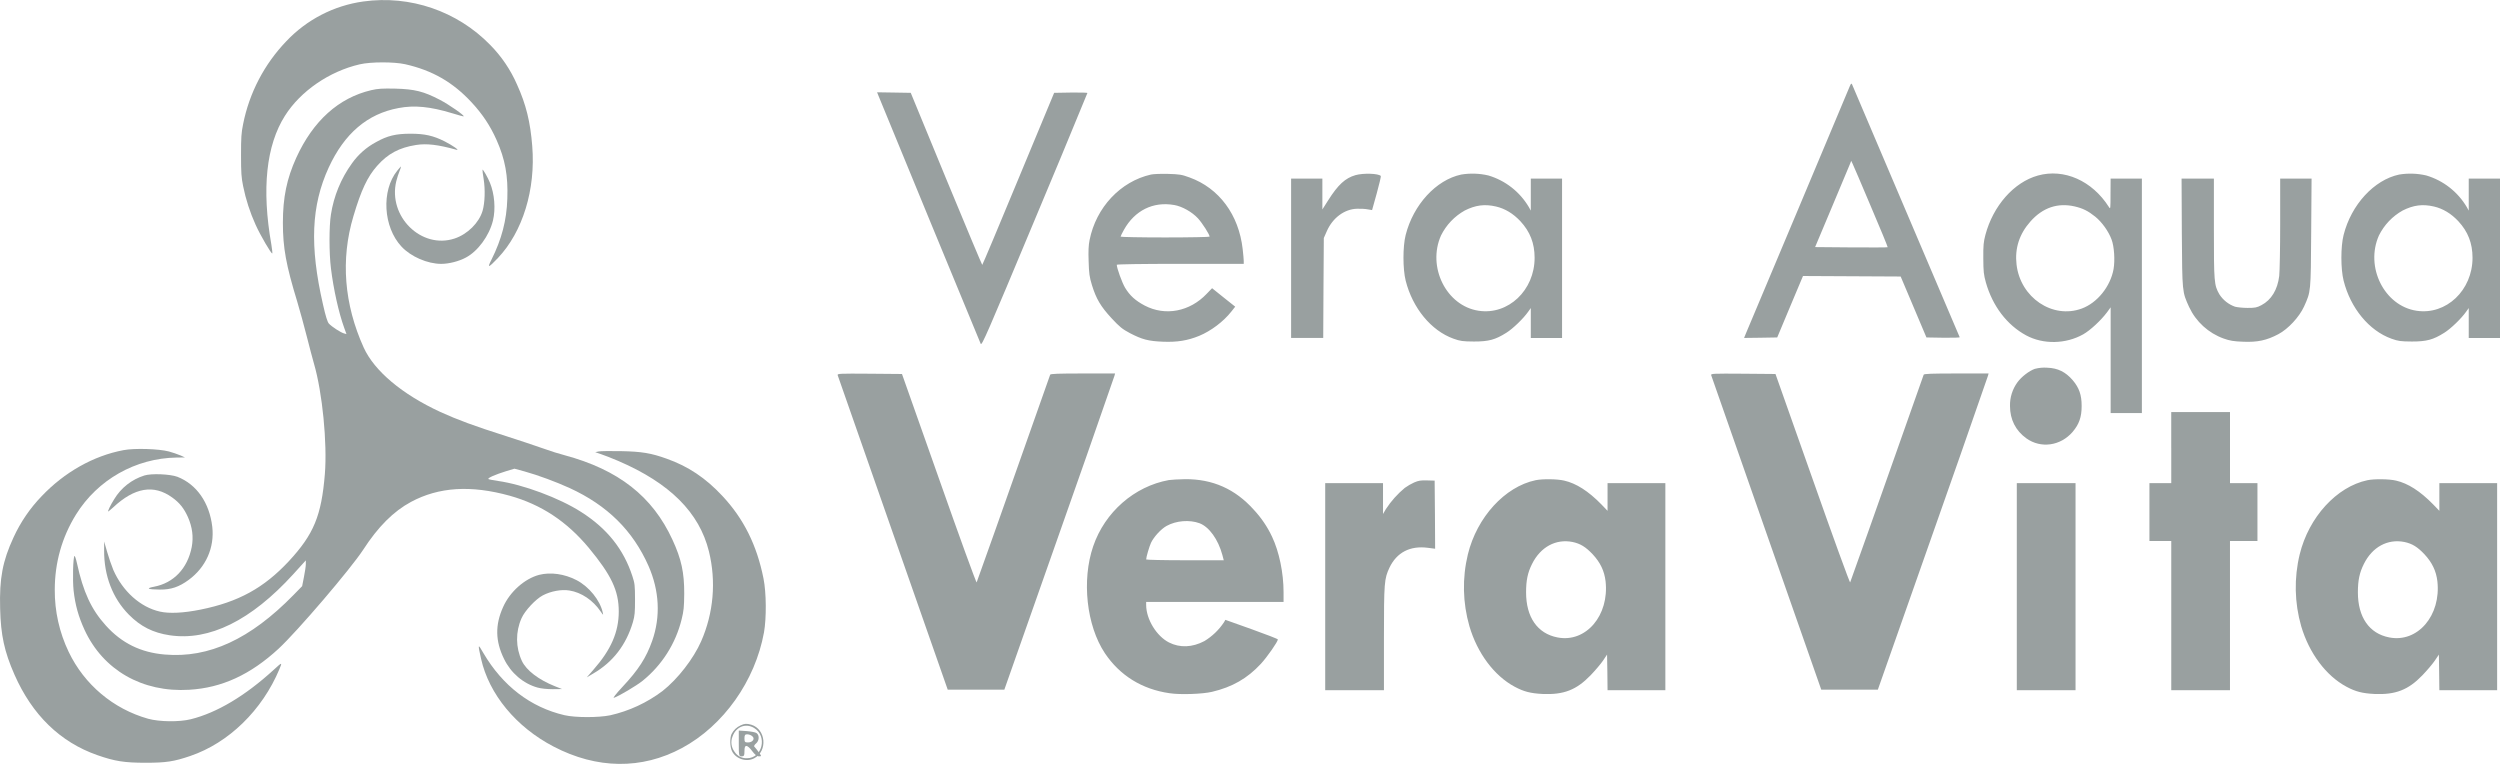
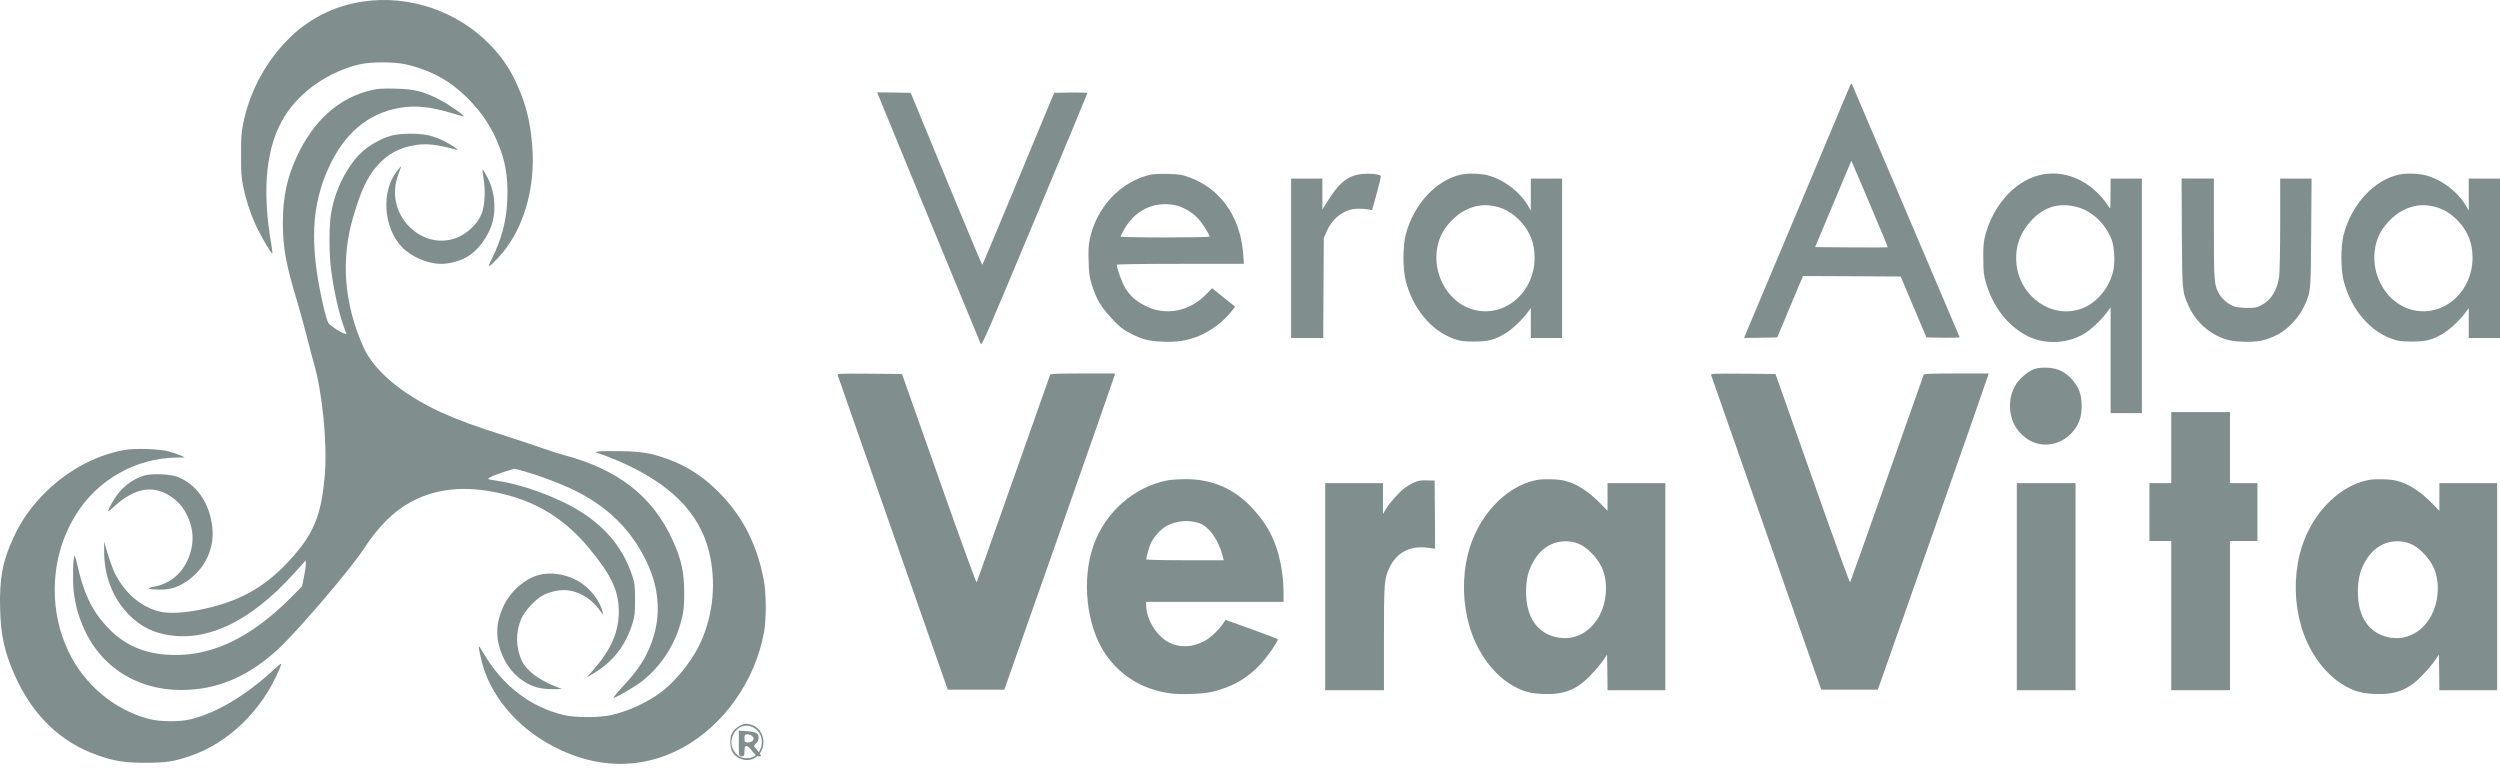
- <svg xmlns="http://www.w3.org/2000/svg" width="97" height="30">
+ <svg xmlns="http://www.w3.org/2000/svg" width="120" height="37">
  <defs>
    <filter color-interpolation-filters="auto" id="a">
-       <feColorMatrix in="SourceGraphic" values="0 0 0 0 0.6 0 0 0 0 0.627 0 0 0 0 0.627 0 0 0 1 0" />
+       <feColorMatrix in="SourceGraphic" values="0 0 0 0 0.502 0 0 0 0 0.558 0 0 0 0 0.558 0 0 0 1 0" />
    </filter>
  </defs>
  <g transform="translate(-103 -95)" filter="url(#a)" fill="none" fill-rule="evenodd">
    <g fill-rule="nonzero">
-       <path d="M117.1 95.057a5.069 5.069 0 00-2.992 1.544 6.452 6.452 0 00-1.675 3.214c-.07.343-.081.52-.081 1.209 0 .682.014.867.08 1.193a7 7 0 00.486 1.505c.18.401.614 1.146.647 1.11.01-.007-.008-.165-.037-.346-.38-2.162-.198-3.848.528-4.994.604-.957 1.725-1.726 2.905-1.997.43-.099 1.33-.099 1.76-.003 1.056.239 1.849.696 2.577 1.48.43.464.724.91.971 1.465.331.745.448 1.383.415 2.277-.025.834-.22 1.571-.614 2.359-.177.347-.125.33.25-.063.963-1.017 1.467-2.655 1.331-4.345-.074-.932-.239-1.61-.588-2.379a5.082 5.082 0 00-1.047-1.547 5.763 5.763 0 00-4.915-1.682z" fill="#1F60AD" />
-       <path d="M174.772 98.345c-.03.075-.926 2.21-1.992 4.746-1.067 2.531-1.978 4.703-2.026 4.816l-.084.205.643-.008.643-.011.5-1.194.5-1.19 1.893.01 1.897.01.5 1.182.5 1.182.65.011c.36.004.648-.003.64-.02-.01-.018-.949-2.22-2.084-4.895-1.136-2.674-2.08-4.891-2.095-4.922-.023-.04-.045-.02-.085.078zm.82 4.671c.368.858.657 1.567.65 1.576-.007.011-.644.011-1.416.007l-1.4-.012.662-1.575.702-1.675.036-.098.052.107c.03.06.35.807.714 1.67z" fill="#231F20" />
-       <path d="M117.403 98.499c-1.265.299-2.254 1.189-2.908 2.622-.368.812-.519 1.54-.519 2.522 0 .972.122 1.638.56 3.072.095.323.264.925.367 1.338.103.41.232.891.28 1.06.326 1.118.518 3.08.422 4.277-.133 1.623-.43 2.34-1.4 3.387-.968 1.037-1.956 1.58-3.42 1.875-.661.134-1.22.161-1.58.078-.757-.169-1.445-.787-1.809-1.618a8.027 8.027 0 01-.235-.685l-.121-.417v.337c-.007.99.33 1.864.96 2.502.455.46.94.704 1.587.8 1.533.227 3.155-.571 4.794-2.372l.485-.535v.145c0 .08-.033.304-.073.501l-.07.355-.342.35c-1.669 1.705-3.275 2.45-4.985 2.303-.933-.078-1.672-.44-2.29-1.126-.566-.626-.878-1.303-1.121-2.422-.037-.169-.081-.291-.096-.276-.054.06-.077.93-.033 1.344.062.555.187 1.004.423 1.52.721 1.564 2.242 2.438 4.062 2.327 1.268-.074 2.378-.587 3.47-1.595.735-.682 2.793-3.092 3.28-3.837.576-.89 1.175-1.491 1.856-1.857 1.08-.58 2.322-.658 3.83-.24 1.22.342 2.209.992 3.066 2.02.878 1.059 1.165 1.665 1.165 2.472 0 .796-.301 1.485-.982 2.258l-.26.299.252-.15c.766-.445 1.276-1.11 1.538-1.992.073-.257.083-.375.083-.887-.002-.54-.01-.618-.102-.897-.341-1.048-.982-1.852-1.99-2.493-.84-.54-2.249-1.064-3.219-1.202-.19-.028-.364-.06-.378-.075-.041-.039.268-.174.672-.3l.339-.102.393.107c.522.145 1.216.402 1.75.645 1.463.673 2.452 1.651 3.058 3.021.422.96.474 1.966.143 2.907-.231.654-.529 1.12-1.155 1.788-.256.276-.381.437-.33.422.188-.063.871-.466 1.11-.658a4.42 4.42 0 001.518-2.39c.08-.324.095-.466.1-.99.003-.819-.11-1.346-.456-2.094-.776-1.687-2.096-2.718-4.191-3.282a9.412 9.412 0 01-.754-.236 63.305 63.305 0 00-1.525-.508c-1.246-.397-1.863-.627-2.537-.933-1.484-.686-2.557-1.587-2.973-2.497-.76-1.678-.901-3.422-.4-5.096.301-1.017.547-1.537.922-1.958.412-.468.857-.705 1.504-.807.419-.067.86-.013 1.573.185.146.038-.14-.162-.453-.323-.444-.225-.782-.3-1.33-.3-.57 0-.9.08-1.334.324a2.71 2.71 0 00-.938.826 4.589 4.589 0 00-.816 1.986c-.073.453-.073 1.489 0 2.083.1.82.306 1.736.512 2.304l.091.252-.1-.028c-.128-.036-.48-.264-.584-.382-.054-.062-.125-.283-.227-.74-.522-2.276-.456-3.832.22-5.309.61-1.324 1.503-2.088 2.712-2.312.618-.118 1.236-.055 2.077.201.24.074.445.13.45.122.037-.035-.563-.454-.924-.642-.629-.327-.974-.414-1.727-.434-.51-.011-.68 0-.937.06z" fill="#1F60AD" />
-       <path d="M137.082 98.709c.166.417 3.935 9.558 3.97 9.632.042.083.244-.381 2.092-4.804a591.615 591.615 0 002.047-4.928c0-.016-.29-.023-.647-.018l-.643.011-1.386 3.336c-.76 1.835-1.392 3.34-1.404 3.34-.01 0-.64-1.501-1.4-3.34l-1.374-3.336-.656-.011-.65-.01.051.128z" fill="#231F20" />
-       <path d="M118.413 101.623c-.625.776-.544 2.185.165 2.945.364.39 1.007.67 1.544.67.294 0 .685-.099.952-.244.467-.245.908-.847 1.052-1.434.11-.45.062-1.04-.118-1.473-.084-.208-.269-.528-.287-.504-.007.008.012.174.045.366.065.41.048.914-.041 1.228-.136.466-.585.91-1.085 1.077-1.29.428-2.595-.856-2.264-2.225.033-.127.088-.308.13-.403a.668.668 0 00.054-.17c-.007 0-.073.076-.147.167z" fill="#1F60AD" />
-       <path d="M147.659 101.772c-1.184.267-2.13 1.275-2.383 2.54-.041.2-.052.43-.037.827.015.48.03.599.129.925.166.535.339.827.761 1.284.319.343.412.417.716.58.47.243.706.307 1.27.33.553.024.965-.043 1.417-.228.456-.19.938-.552 1.244-.941l.15-.19-.45-.358-.447-.359-.206.214c-.658.696-1.61.878-2.408.46-.364-.193-.576-.386-.761-.69-.117-.196-.323-.764-.323-.893 0-.02.934-.036 2.462-.036h2.464v-.11c0-.06-.019-.267-.041-.461-.15-1.335-.915-2.366-2.059-2.78-.308-.114-.397-.126-.84-.139-.273-.007-.57.005-.658.025zm.896 1.181c.313.054.698.272.927.52.172.19.451.626.451.709 0 .015-.776.031-1.727.031-.949 0-1.727-.016-1.727-.031 0-.02.058-.138.131-.268.419-.748 1.132-1.103 1.945-.96zM155.594 101.795c-.4.116-.676.37-1.061.977l-.225.355v-1.198h-1.213v6.184h1.246l.01-1.941.013-1.938.117-.265c.228-.52.687-.858 1.176-.87.14-.004.324.005.416.025l.164.027.181-.65c.1-.358.169-.662.158-.673-.092-.1-.676-.118-.982-.033zM159.694 101.773c-.974.208-1.856 1.169-2.154 2.343-.114.449-.114 1.316 0 1.773.269 1.066.989 1.941 1.856 2.252.265.095.356.107.794.11.57 0 .823-.066 1.26-.342.248-.154.66-.551.847-.819l.098-.138v1.162h1.213V101.929h-1.213v1.242l-.077-.138a2.727 2.727 0 00-1.569-1.225 2.697 2.697 0 00-1.055-.035zm1.353 1.24c.345.08.665.272.944.57.375.404.552.856.552 1.419 0 1.26-1.022 2.23-2.173 2.055-1.25-.188-2.003-1.696-1.459-2.92a2.26 2.26 0 01.923-.97c.415-.208.768-.257 1.213-.154zM182.069 101.811c-.93.26-1.734 1.17-2.036 2.305-.07.268-.085.402-.081.906.004.523.015.63.1.938.26.917.82 1.65 1.56 2.051.663.359 1.538.343 2.218-.04.272-.153.687-.54.923-.854l.14-.193v4.104h1.212v-9.099h-1.213l-.004.6c0 .58-.002.598-.062.504-.65-1.024-1.742-1.505-2.757-1.222zm1.427 1.198c.323.075.525.178.8.398.259.21.515.567.633.886.103.272.136.807.077 1.15-.124.678-.632 1.308-1.235 1.529-1.132.417-2.381-.426-2.529-1.706-.073-.626.106-1.186.54-1.674.475-.535 1.052-.733 1.714-.583zM196.086 101.773c-.974.208-1.857 1.169-2.154 2.343-.115.449-.115 1.316 0 1.773.268 1.066.988 1.941 1.856 2.252.264.095.356.107.793.11.57 0 .824-.066 1.261-.342.247-.154.66-.551.847-.819l.098-.138v1.162H200V101.929h-1.213v1.242l-.077-.138a2.727 2.727 0 00-1.57-1.225 2.697 2.697 0 00-1.054-.035zm1.352 1.24c.346.08.666.272.945.57.375.404.551.856.551 1.419 0 1.26-1.021 2.23-2.172 2.055-1.25-.188-2.004-1.696-1.46-2.92a2.26 2.26 0 01.923-.97c.416-.208.768-.257 1.213-.154zM187.655 104.024c.016 2.344.012 2.29.283 2.888a2.359 2.359 0 001.342 1.224c.233.084.398.111.758.123.547.024.907-.052 1.36-.292.382-.201.812-.665 1-1.075.264-.587.261-.535.276-2.868l.015-2.095h-1.218v1.741c0 .96-.018 1.875-.037 2.037-.065.536-.308.933-.69 1.133-.18.096-.25.107-.54.107-.18 0-.401-.024-.486-.047a1.194 1.194 0 01-.606-.48c-.206-.36-.213-.47-.213-2.568v-1.923h-1.254l.01 2.095z" fill="#231F20" />
-       <path d="M181.955 109.31c-.225.079-.526.311-.68.525a1.505 1.505 0 00-.287.917c0 .528.22.958.636 1.257.562.401 1.324.294 1.794-.252.254-.3.35-.576.35-1.005 0-.429-.096-.705-.35-1.004-.276-.319-.574-.466-.986-.481a1.455 1.455 0 00-.477.044zM135.502 109.558c.015.04.978 2.8 2.146 6.136l2.124 6.066h2.196l2.128-6.046a895.103 895.103 0 002.146-6.136l.023-.087h-1.25c-.967 0-1.254.012-1.268.047-.007.029-.647 1.84-1.423 4.03a607.574 607.574 0 01-1.43 4.028c-.015.029-.672-1.78-1.459-4.016l-1.438-4.069-1.257-.011c-1.186-.009-1.257-.004-1.238.058zM169.394 109.558c.015.04.978 2.8 2.146 6.136l2.125 6.066H175.86l2.128-6.046a991.362 991.362 0 002.146-6.136l.023-.087h-1.25c-.966 0-1.253.012-1.268.047-.008.029-.647 1.84-1.423 4.03a607.567 607.567 0 01-1.43 4.028c-.015.029-.672-1.78-1.459-4.016l-1.438-4.069-1.257-.011c-1.187-.009-1.257-.004-1.238.058zM187.245 112.367v1.378h-.847v2.245h.847v5.789H189.523v-5.789h1.066v-2.245h-1.065v-2.758h-2.28v1.38z" fill="#231F20" />
-       <path d="M107.79 112.466c-1.165.22-2.294.858-3.177 1.79a5.735 5.735 0 00-1.088 1.596c-.426.919-.551 1.592-.52 2.757.025 1.036.164 1.674.557 2.568.691 1.567 1.776 2.62 3.217 3.123.677.237 1.047.295 1.875.295.79 0 1.095-.047 1.728-.263 1.492-.508 2.79-1.773 3.458-3.367.119-.283.11-.28-.224.027-1.1 1.005-2.198 1.663-3.216 1.915-.441.11-1.213.102-1.654-.02a4.886 4.886 0 01-3.081-2.593 5.496 5.496 0 01-.54-2.413c0-1.048.28-2.04.823-2.916a4.681 4.681 0 013.9-2.212l.328-.004-.163-.075a4.146 4.146 0 00-.46-.157c-.389-.103-1.337-.134-1.764-.051zM126.224 112.517l-.129.027.22.076c.123.038.427.16.68.267 1.994.859 3.137 1.996 3.511 3.505a5.444 5.444 0 01-.301 3.49c-.298.677-.908 1.465-1.5 1.93a5.318 5.318 0 01-2.028.941c-.456.094-1.357.094-1.777-.004-1.315-.308-2.395-1.135-3.142-2.406-.22-.383-.225-.374-.092.22.309 1.374 1.36 2.647 2.812 3.403 1.68.878 3.423.898 4.981.058 1.61-.865 2.841-2.602 3.184-4.488.098-.557.092-1.536-.019-2.089-.257-1.291-.768-2.323-1.6-3.209-.643-.689-1.319-1.143-2.15-1.438-.61-.22-.973-.28-1.786-.296-.404-.007-.794-.003-.864.013z" fill="#1F60AD" />
-       <path d="M108.601 113.449a2.097 2.097 0 00-1.169.918c-.158.252-.264.48-.231.48.007 0 .092-.075.191-.161.827-.772 1.573-.899 2.286-.386.287.205.46.421.614.764.172.39.22.772.147 1.162-.162.83-.699 1.394-1.463 1.539-.335.064-.246.107.229.111.429.004.741-.102 1.113-.374.672-.493 1.011-1.256.918-2.065-.11-.932-.606-1.645-1.352-1.937-.283-.106-1.008-.137-1.283-.051z" fill="#1F60AD" />
-       <path d="M148.35 113.627c-1.338.243-2.482 1.244-2.934 2.568-.451 1.316-.26 3.076.452 4.147.58.866 1.442 1.403 2.512 1.555.414.064 1.282.033 1.646-.054.786-.185 1.371-.52 1.897-1.088.246-.267.658-.858.658-.945 0-.02-.46-.196-1.018-.397l-1.019-.363-.054.095a2.423 2.423 0 01-.758.728c-.47.249-.952.269-1.375.055-.485-.248-.882-.898-.886-1.45v-.124H152.802v-.38c0-.744-.17-1.567-.446-2.149a4.061 4.061 0 00-.71-1.048c-.72-.804-1.598-1.194-2.667-1.185-.254.004-.537.02-.629.035zm1.19 1.674c.376.141.725.63.887 1.229l.055.208h-1.507c-.828 0-1.504-.016-1.504-.031 0-.09.122-.504.188-.646.11-.233.39-.536.602-.654.375-.208.89-.248 1.28-.106zM162.582 113.632c-1.194.252-2.274 1.433-2.628 2.874a5.45 5.45 0 00.06 2.793c.308 1.047.962 1.922 1.757 2.347.353.189.613.256 1.084.28.816.035 1.309-.154 1.86-.725.173-.18.39-.434.478-.563l.161-.241.012.693.007.69H167.616v-8.034H165.373v1.074l-.246-.256c-.5-.51-.971-.811-1.438-.917-.268-.064-.849-.07-1.107-.015zm1.434 2.397c.302.064.508.19.78.477.298.32.452.646.5 1.043.15 1.332-.764 2.4-1.867 2.183-.776-.15-1.217-.784-1.217-1.748 0-.466.062-.765.23-1.1.328-.661.924-.985 1.574-.855zM194.857 113.632c-1.195.252-2.275 1.433-2.628 2.874a5.451 5.451 0 00.058 2.793c.31 1.047.963 1.922 1.758 2.347.352.189.614.256 1.084.28.816.035 1.31-.154 1.86-.725.173-.18.39-.434.478-.563l.162-.241.01.693.008.69h2.242v-8.034h-2.242v1.074l-.247-.256c-.5-.51-.97-.811-1.436-.917-.269-.064-.85-.07-1.107-.015zm1.434 2.397c.301.064.507.19.778.477.298.32.453.646.501 1.043.15 1.332-.765 2.4-1.868 2.183-.775-.15-1.216-.784-1.216-1.748 0-.466.063-.765.231-1.1.327-.661.923-.985 1.574-.855zM157.874 113.717a2.25 2.25 0 00-.368.213 3.693 3.693 0 00-.732.82l-.113.193v-1.198H154.418V121.78h2.279v-2c0-2.19.012-2.32.214-2.754.283-.593.801-.862 1.492-.771l.28.036-.007-1.32-.012-1.323-.294-.008c-.24-.008-.335.008-.496.078zM181.252 117.763v4.016h2.279V113.745h-2.279v4.018z" fill="#231F20" />
-       <path d="M123.916 117.305c-.562.15-1.132.654-1.396 1.249-.313.693-.302 1.318.033 2.004.264.552.75.966 1.305 1.12.135.038.37.062.587.062l.364-.004-.279-.11c-.632-.253-1.107-.615-1.28-.98a1.996 1.996 0 01-.014-1.66c.125-.287.547-.74.824-.885.316-.167.73-.24 1.032-.19.468.075.916.378 1.213.815.107.154.107.154.081.04-.102-.477-.537-1.008-1.015-1.256-.473-.245-1.01-.319-1.455-.205z" fill="#1F60AD" />
-       <path d="M131.738 123.143a.725.725 0 00-.354.339c-.069.145-.065.48.012.649.136.307.558.453.864.292.533-.277.46-1.13-.11-1.304-.181-.051-.258-.047-.412.024zm.522.103c.522.314.323 1.173-.276 1.173a.542.542 0 01-.485-.252.606.606 0 01-.077-.591c.135-.38.511-.529.838-.33z" fill="#535E5E" />
-       <path d="M131.665 123.847c0 .467.004.5.11.5.094 0 .11-.033.11-.204 0-.143.022-.201.078-.201.044 0 .144.09.222.201.1.135.188.203.26.203.11 0 .11 0-.012-.17a2.727 2.727 0 00-.166-.208c-.022-.018.012-.077.066-.12.128-.105.14-.326.018-.406-.044-.032-.222-.063-.388-.076l-.298-.02v.501zm.52-.284c.122.094.022.244-.162.244-.12 0-.138-.018-.138-.158 0-.127.022-.158.106-.158.06 0 .15.031.194.072z" fill="#535E5E" />
+       <path d="M120.444 95.071a6.27 6.27 0 00-3.702 1.91 7.982 7.982 0 00-2.073 3.976c-.087.424-.1.643-.1 1.495 0 .844.018 1.073.1 1.476a8.66 8.66 0 00.6 1.862c.222.496.76 1.417.8 1.373.014-.009-.009-.204-.045-.427-.469-2.676-.245-4.761.654-6.179.746-1.184 2.134-2.135 3.593-2.471.531-.122 1.646-.122 2.178-.003 1.306.295 2.287.86 3.188 1.831a6.312 6.312 0 011.201 1.813c.41.92.554 1.71.513 2.816-.031 1.032-.273 1.944-.76 2.918-.218.43-.154.408.31-.077 1.192-1.258 1.815-3.285 1.647-5.376-.092-1.153-.296-1.992-.728-2.943a6.288 6.288 0 00-1.296-1.914c-1.56-1.612-3.87-2.403-6.08-2.08z" fill="#1F60AD" />
+       <path d="M191.79 99.138c-.036.094-1.146 2.734-2.464 5.872-1.32 3.131-2.448 5.817-2.507 5.958l-.103.254.795-.01.796-.015.618-1.476.618-1.472 2.342.01 2.348.014.618 1.462.618 1.462.805.014c.446.005.8-.004.79-.025a1700.38 1700.38 0 01-2.577-6.055c-1.405-3.309-2.574-6.051-2.592-6.09-.028-.049-.056-.024-.105.097zm1.014 5.779c.456 1.061.814 1.939.806 1.95-.01.014-.798.014-1.753.008l-1.732-.014.818-1.95.87-2.071.044-.121.064.132c.037.074.433.998.883 2.066z" fill="#231F20" />
+       <path d="M120.818 99.329c-1.565.37-2.788 1.47-3.597 3.244-.455 1.003-.643 1.906-.643 3.119 0 1.203.152 2.027.693 3.8.118.4.327 1.145.455 1.656.126.507.286 1.103.345 1.31.404 1.385.641 3.812.523 5.293-.165 2.008-.533 2.894-1.733 4.19-1.196 1.282-2.42 1.953-4.23 2.32-.818.165-1.508.199-1.954.096-.937-.21-1.788-.974-2.239-2.002a9.93 9.93 0 01-.29-.847l-.15-.516v.417c-.008 1.224.41 2.305 1.187 3.094.564.571 1.163.872 1.964.99 1.897.282 3.902-.706 5.93-2.934l.6-.662v.18c0 .098-.04.376-.09.62l-.087.438-.422.433c-2.065 2.11-4.052 3.031-6.168 2.85-1.154-.097-2.068-.544-2.832-1.393-.7-.775-1.087-1.612-1.387-2.996-.046-.21-.1-.36-.119-.342-.067.074-.095 1.15-.04 1.663a5.83 5.83 0 00.522 1.88c.893 1.935 2.775 3.016 5.025 2.879 1.57-.092 2.942-.726 4.294-1.973.909-.844 3.455-3.825 4.057-4.747.713-1.1 1.454-1.845 2.296-2.298 1.336-.717 2.873-.813 4.737-.297 1.511.424 2.734 1.227 3.794 2.499 1.087 1.31 1.442 2.06 1.442 3.06 0 .984-.373 1.836-1.215 2.792l-.322.37.312-.185c.947-.551 1.578-1.374 1.902-2.465.09-.317.104-.463.104-1.098-.004-.667-.013-.764-.127-1.11-.422-1.295-1.215-2.29-2.46-3.083-1.041-.668-2.784-1.316-3.984-1.487-.236-.035-.45-.074-.468-.093-.051-.047.332-.215.832-.37l.419-.127.486.132c.646.18 1.505.497 2.165.798 1.81.833 3.033 2.043 3.783 3.738.522 1.188.587 2.432.177 3.596-.286.808-.654 1.384-1.428 2.212-.317.342-.472.54-.41.522.234-.078 1.079-.577 1.375-.814a5.469 5.469 0 001.877-2.957c.1-.4.118-.576.123-1.225.005-1.012-.136-1.665-.564-2.59-.96-2.087-2.592-3.362-5.184-4.06-.263-.069-.682-.199-.932-.292-.25-.092-1.1-.375-1.887-.629-1.542-.491-2.305-.775-3.138-1.153-1.836-.85-3.165-1.964-3.68-3.09-.94-2.076-1.114-4.233-.494-6.305.373-1.257.677-1.9 1.14-2.421.51-.58 1.061-.872 1.862-1 .517-.082 1.063-.015 1.946.23.18.047-.174-.2-.56-.4-.55-.278-.969-.37-1.646-.37-.705 0-1.115.097-1.65.4a3.352 3.352 0 00-1.161 1.021 5.677 5.677 0 00-1.01 2.457c-.09.56-.09 1.843 0 2.577.124 1.015.379 2.149.634 2.851l.113.312-.123-.035c-.16-.044-.595-.326-.724-.472-.067-.078-.154-.35-.28-.916-.647-2.816-.564-4.741.272-6.567.755-1.638 1.86-2.584 3.355-2.86.765-.147 1.529-.07 2.57.248.295.091.55.16.555.151.046-.044-.695-.562-1.142-.794-.778-.405-1.205-.513-2.137-.537-.631-.014-.842 0-1.16.074z" fill="#1F60AD" />
+       <path d="M145.164 99.588c.205.516 4.867 11.825 4.911 11.917.051.102.301-.472 2.588-5.944 1.392-3.333 2.533-6.071 2.533-6.096 0-.02-.359-.028-.8-.023l-.796.014-1.715 4.127c-.94 2.27-1.723 4.131-1.737 4.131-.014 0-.791-1.856-1.733-4.131l-1.7-4.127-.81-.014-.804-.01.063.156z" fill="#231F20" />
+       <path d="M122.068 103.194c-.774.96-.674 2.703.204 3.643.45.483 1.246.828 1.91.828.363 0 .847-.121 1.177-.301.579-.303 1.124-1.048 1.302-1.774a3.159 3.159 0 00-.146-1.822c-.104-.258-.332-.654-.355-.624-.009.01.014.215.056.453.08.507.059 1.13-.051 1.52-.168.576-.724 1.125-1.342 1.331-1.596.53-3.21-1.059-2.8-2.753a4.27 4.27 0 01.159-.498c.044-.117.077-.21.067-.21-.008 0-.09.093-.18.207z" fill="#1F60AD" />
+       <path d="M158.248 103.377c-1.465.332-2.634 1.579-2.948 3.142-.05.248-.064.532-.046 1.024.018.595.036.741.16 1.144.205.663.419 1.024.942 1.59.394.424.51.515.886.716.582.3.873.38 1.57.408.685.03 1.195-.052 1.753-.281a4.08 4.08 0 001.539-1.165l.186-.234-.556-.444-.554-.443-.255.264c-.813.86-1.992 1.087-2.978.568-.45-.237-.714-.477-.942-.852-.145-.243-.4-.946-.4-1.106 0-.025 1.156-.044 3.046-.044h3.048v-.135a7.95 7.95 0 00-.05-.571c-.187-1.652-1.132-2.927-2.547-3.44-.381-.14-.492-.155-1.04-.17-.338-.01-.706.005-.814.03zm1.11 1.462c.386.067.862.337 1.145.643.214.234.559.775.559.877 0 .02-.96.039-2.137.039-1.174 0-2.137-.02-2.137-.039 0-.025.072-.17.163-.331.517-.926 1.4-1.365 2.406-1.189zM168.065 103.407c-.495.142-.837.458-1.313 1.208l-.278.438v-1.48h-1.501v7.65h1.542l.013-2.402.015-2.397.144-.328c.283-.643.85-1.062 1.455-1.076.174-.005.401.005.515.03l.204.034.223-.804c.123-.443.209-.819.196-.833-.114-.123-.837-.146-1.215-.04zM173.137 103.379c-1.205.257-2.296 1.446-2.665 2.899-.141.555-.141 1.627 0 2.192.332 1.32 1.223 2.403 2.297 2.787.327.118.44.132.981.137.705 0 1.02-.083 1.56-.425.306-.19.815-.681 1.047-1.012l.122-.17v1.436h1.501v-7.651h-1.501v1.537l-.096-.171c-.394-.702-1.163-1.302-1.94-1.515-.356-.099-.96-.118-1.306-.044zm1.673 1.534c.428.099.824.336 1.17.706.463.499.681 1.058.681 1.754 0 1.56-1.264 2.758-2.687 2.543-1.547-.232-2.48-2.099-1.805-3.614.204-.454.69-.97 1.14-1.199.515-.257.95-.317 1.501-.19zM200.817 103.426c-1.15.323-2.145 1.448-2.519 2.852-.087.331-.105.497-.1 1.12.005.648.018.78.124 1.16.322 1.135 1.014 2.042 1.931 2.538.819.444 1.902.425 2.743-.049.336-.19.85-.668 1.141-1.057l.173-.24V114.83h1.501v-11.257h-1.501l-.005.742c0 .717-.003.74-.077.624-.804-1.267-2.155-1.862-3.411-1.512zm1.765 1.482c.4.093.65.22.991.493.32.259.637.7.783 1.095.126.337.168.999.095 1.423-.154.839-.782 1.619-1.528 1.892-1.401.516-2.946-.527-3.129-2.11-.09-.775.132-1.467.67-2.072.586-.662 1.3-.906 2.118-.721zM218.157 103.379c-1.205.257-2.296 1.446-2.664 2.899-.142.555-.142 1.627 0 2.192.332 1.32 1.223 2.403 2.296 2.787.327.118.44.132.982.137.705 0 1.019-.083 1.56-.425.305-.19.815-.681 1.047-1.012l.121-.17v1.436H223v-7.651h-1.5v1.537l-.096-.171c-.395-.702-1.164-1.302-1.941-1.515-.356-.099-.96-.118-1.306-.044zm1.674 1.534c.427.099.823.336 1.169.706.463.499.682 1.058.682 1.754 0 1.56-1.264 2.758-2.688 2.543-1.547-.232-2.479-2.099-1.805-3.614.204-.454.69-.97 1.141-1.199.514-.257.95-.317 1.5-.19zM207.728 106.164c.02 2.9.015 2.833.35 3.572.324.701.942 1.266 1.66 1.515.288.104.492.137.938.151.677.03 1.122-.063 1.683-.36.472-.249 1.004-.823 1.236-1.33.327-.726.324-.663.342-3.548l.018-2.592h-1.506v2.154c0 1.189-.023 2.32-.046 2.52-.08.662-.381 1.154-.855 1.402-.221.118-.309.132-.667.132-.223 0-.496-.03-.602-.058a1.477 1.477 0 01-.75-.595c-.254-.444-.262-.58-.262-3.176v-2.38h-1.552l.013 2.593z" fill="#231F20" />
+       <path d="M200.676 112.704c-.277.097-.65.384-.841.648a1.862 1.862 0 00-.355 1.134c0 .654.273 1.186.787 1.556.695.496 1.637.364 2.22-.312.313-.37.431-.712.431-1.244 0-.53-.118-.871-.432-1.241-.342-.395-.71-.576-1.22-.595-.25-.01-.463.01-.59.054zM143.209 113.01c.018.05 1.21 3.464 2.654 7.59l2.629 7.505h2.715l2.634-7.48c1.446-4.112 2.641-7.527 2.654-7.59l.028-.108h-1.546c-1.196 0-1.55.015-1.569.058-.008.036-.8 2.276-1.76 4.985-.955 2.705-1.75 4.95-1.769 4.984-.018.035-.832-2.201-1.805-4.968l-1.778-5.034-1.555-.014c-1.468-.01-1.555-.005-1.532.072zM185.137 113.01c.018.05 1.21 3.464 2.655 7.59l2.628 7.505h2.716l2.633-7.48c1.445-4.112 2.642-7.527 2.655-7.59l.028-.108h-1.547c-1.195 0-1.55.015-1.568.058-.01.036-.8 2.276-1.76 4.985-.956 2.705-1.751 4.95-1.77 4.984-.018.035-.831-2.201-1.804-4.968l-1.779-5.034-1.555-.014c-1.47-.01-1.555-.005-1.532.072zM207.22 116.485v1.705H206.173V120.968H207.22v7.16h2.82v-7.16h1.318V118.19h-1.319v-3.412h-2.819v1.707z" fill="#231F20" />
+       <path d="M108.925 116.607c-1.44.273-2.837 1.062-3.929 2.215a7.094 7.094 0 00-1.346 1.975c-.528 1.136-.682 1.969-.645 3.41.032 1.282.204 2.07.69 3.177.856 1.939 2.197 3.24 3.98 3.864.837.292 1.296.365 2.32.365.976 0 1.354-.059 2.137-.326 1.846-.629 3.452-2.193 4.279-4.166.146-.35.136-.347-.278.034-1.36 1.243-2.719 2.057-3.978 2.369-.546.135-1.501.127-2.047-.025-1.65-.453-3.052-1.633-3.812-3.207a6.8 6.8 0 01-.667-2.985c0-1.297.345-2.524 1.017-3.608a5.792 5.792 0 014.827-2.736l.404-.006-.2-.093a5.129 5.129 0 00-.57-.194c-.48-.127-1.655-.165-2.182-.063zM131.73 116.67l-.159.034.273.093c.151.048.528.2.842.331 2.465 1.063 3.879 2.47 4.343 4.336a6.735 6.735 0 01-.374 4.317c-.368.839-1.122 1.813-1.854 2.389-.679.53-1.632.974-2.51 1.164-.564.116-1.678.116-2.198-.006-1.627-.38-2.963-1.403-3.887-2.976-.273-.474-.278-.463-.114.273.382 1.7 1.682 3.274 3.479 4.21 2.079 1.086 4.234 1.11 6.162.071 1.992-1.07 3.515-3.219 3.939-5.553.121-.688.113-1.9-.023-2.583-.32-1.598-.95-2.875-1.98-3.97-.795-.852-1.632-1.414-2.66-1.779-.754-.273-1.204-.347-2.21-.366-.5-.009-.981-.004-1.068.016z" fill="#1F60AD" />
+       <path d="M109.93 117.823a2.595 2.595 0 00-1.447 1.136c-.196.312-.327.593-.286.593.008 0 .113-.091.237-.199 1.022-.954 1.946-1.11 2.827-.477.355.254.569.522.76.946.213.482.272.955.182 1.437-.2 1.027-.865 1.724-1.81 1.904-.414.079-.304.132.283.138.53.005.917-.127 1.377-.464.832-.61 1.251-1.553 1.136-2.554-.136-1.153-.75-2.036-1.673-2.397-.35-.13-1.246-.169-1.586-.063z" fill="#1F60AD" />
+       <path d="M159.104 118.044c-1.656.3-3.071 1.54-3.63 3.177-.559 1.627-.322 3.804.559 5.13.718 1.071 1.783 1.735 3.107 1.924.513.079 1.586.04 2.036-.067.973-.229 1.697-.643 2.348-1.346.304-.33.813-1.062.813-1.17 0-.024-.568-.242-1.259-.49l-1.26-.45-.068.118c-.19.315-.628.735-.937.9-.582.308-1.179.333-1.701.069-.6-.307-1.092-1.112-1.097-1.793v-.155H164.61v-.469c0-.92-.209-1.939-.55-2.659-.222-.474-.477-.849-.878-1.296-.891-.995-1.978-1.478-3.301-1.467a7.652 7.652 0 00-.777.044zm1.472 2.071c.464.174.896.778 1.097 1.52l.067.257h-1.864c-1.024 0-1.86-.02-1.86-.039 0-.11.15-.623.233-.798.136-.289.481-.664.744-.81a2.021 2.021 0 011.583-.13zM176.71 118.05c-1.478.311-2.814 1.773-3.251 3.555a6.743 6.743 0 00.074 3.456c.381 1.294 1.19 2.378 2.173 2.903.437.233.76.316 1.341.347 1.01.043 1.62-.191 2.302-.897a7.32 7.32 0 00.591-.697l.2-.298.014.857.008.853h2.775V118.191h-2.775V119.52l-.304-.317c-.618-.632-1.201-1.004-1.778-1.134-.333-.08-1.05-.088-1.37-.02zm1.774 2.965c.373.08.628.235.965.59.368.395.559.8.618 1.291.186 1.647-.945 2.968-2.31 2.7-.96-.184-1.505-.97-1.505-2.162 0-.577.077-.946.286-1.36.404-.82 1.142-1.219 1.946-1.059zM216.637 118.05c-1.477.311-2.814 1.773-3.251 3.555a6.744 6.744 0 00.072 3.456c.383 1.294 1.192 2.378 2.175 2.903.436.233.76.316 1.341.347 1.01.043 1.62-.191 2.3-.897.215-.224.483-.537.592-.697l.2-.298.014.857.01.853H222.861V118.191H220.09V119.52l-.305-.317c-.618-.632-1.2-1.004-1.777-1.134-.332-.08-1.05-.088-1.37-.02zm1.774 2.965c.373.08.628.235.963.59.369.395.56.8.62 1.291.186 1.647-.947 2.968-2.311 2.7-.958-.184-1.504-.97-1.504-2.162 0-.577.077-.946.286-1.36.404-.82 1.14-1.219 1.946-1.059zM170.886 118.155a2.783 2.783 0 00-.456.264c-.264.196-.728.711-.905 1.013l-.14.24v-1.482h-2.775v9.939h2.82v-2.475c0-2.709.014-2.87.264-3.406.35-.735.991-1.067 1.846-.955l.345.045-.008-1.633-.015-1.637-.363-.01c-.296-.009-.414.01-.613.097zM199.807 123.16v4.969h2.819v-9.939h-2.819v4.97z" fill="#231F20" />
+       <path d="M128.876 122.594c-.696.185-1.4.809-1.728 1.545-.386.858-.373 1.63.041 2.48.327.681.927 1.194 1.614 1.384.168.047.459.077.727.077l.45-.005-.345-.136c-.782-.313-1.37-.76-1.583-1.213a2.47 2.47 0 01-.018-2.052c.155-.355.677-.915 1.02-1.095.39-.206.903-.298 1.276-.234.579.091 1.133.466 1.501 1.007.132.19.132.19.1.05-.126-.59-.664-1.247-1.255-1.554-.586-.303-1.25-.395-1.8-.254z" fill="#1F60AD" />
+       <path d="M138.552 129.816a.896.896 0 00-.437.42c-.086.179-.08.593.014.802.168.38.69.56 1.069.361.66-.342.569-1.398-.136-1.613-.224-.063-.32-.058-.51.03zm.646.127c.646.39.4 1.451-.342 1.451a.67.67 0 01-.6-.312.75.75 0 01-.095-.73c.167-.47.633-.654 1.037-.41z" fill="#535E5E" />
+       <path d="M138.462 130.687c0 .578.005.618.136.618.116 0 .136-.04.136-.252 0-.177.027-.249.096-.249.055 0 .179.11.275.25.124.166.233.25.322.25.136 0 .136 0-.015-.21a3.374 3.374 0 00-.205-.258c-.028-.022.014-.094.081-.149.159-.128.173-.402.022-.5-.054-.04-.274-.08-.48-.095l-.368-.024v.62zm.643-.352c.151.117.027.302-.2.302-.149 0-.171-.022-.171-.195 0-.157.027-.195.131-.195.074 0 .186.038.24.088z" fill="#535E5E" />
    </g>
  </g>
</svg>
